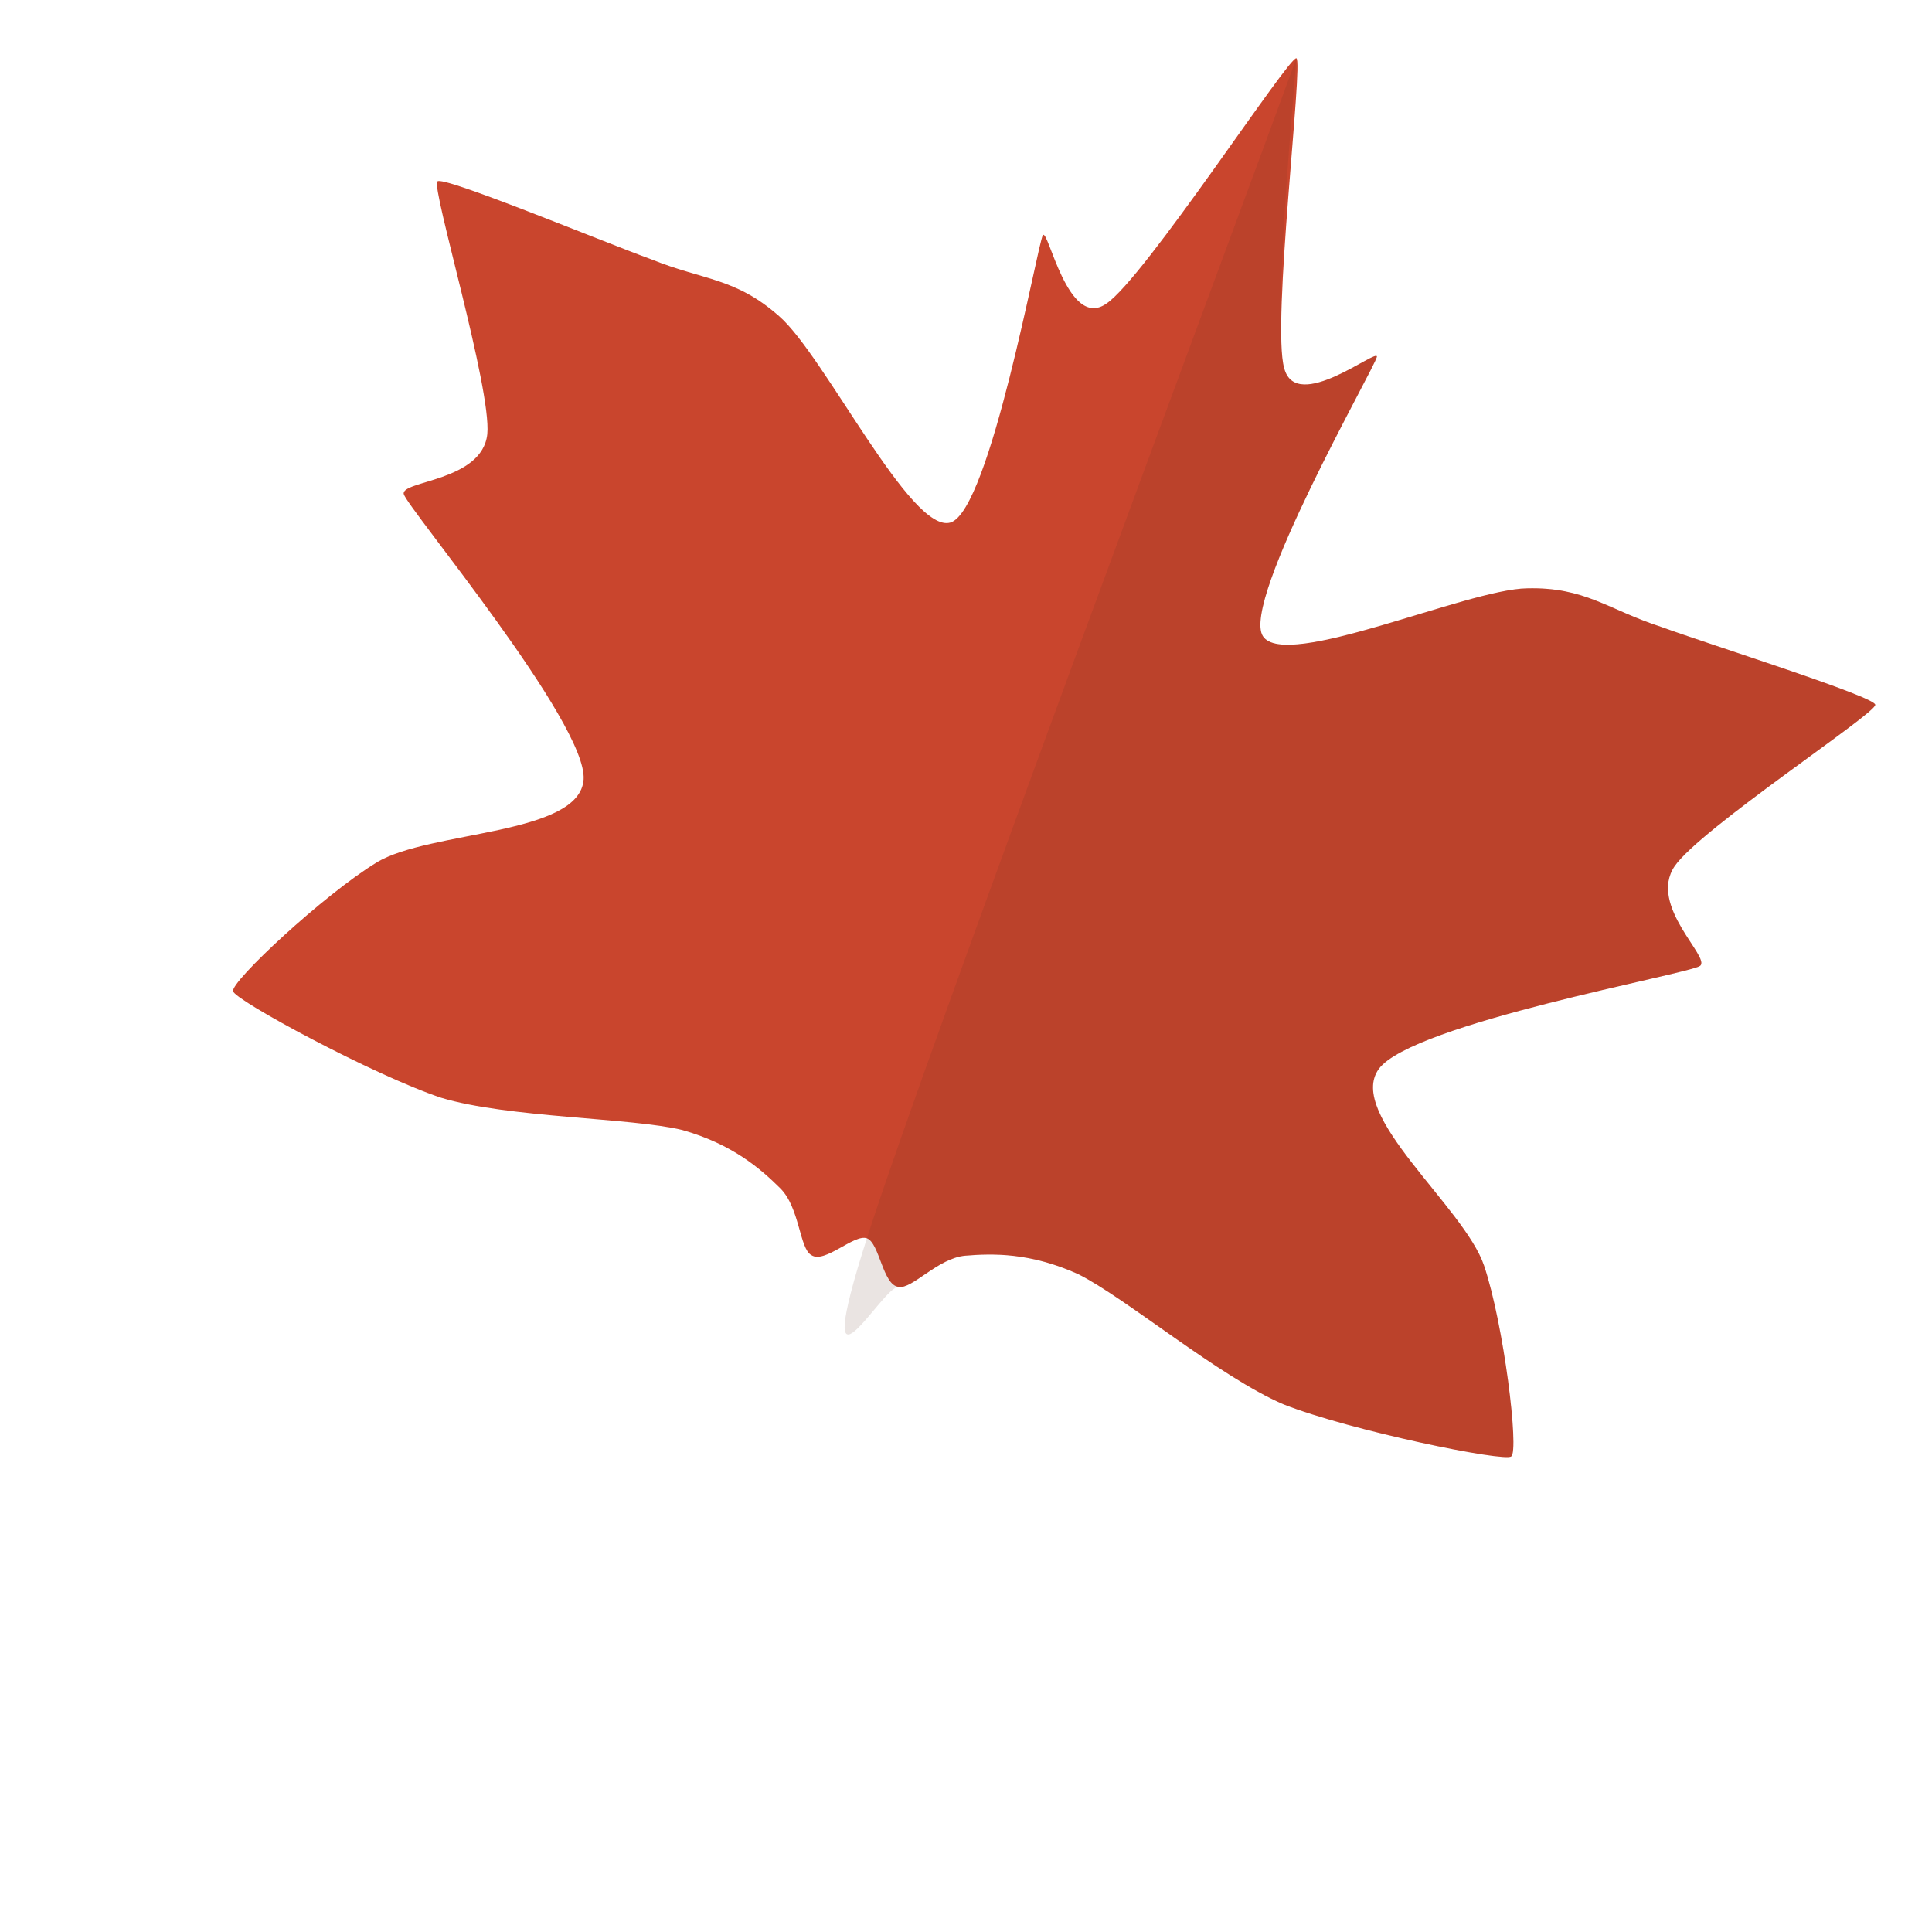
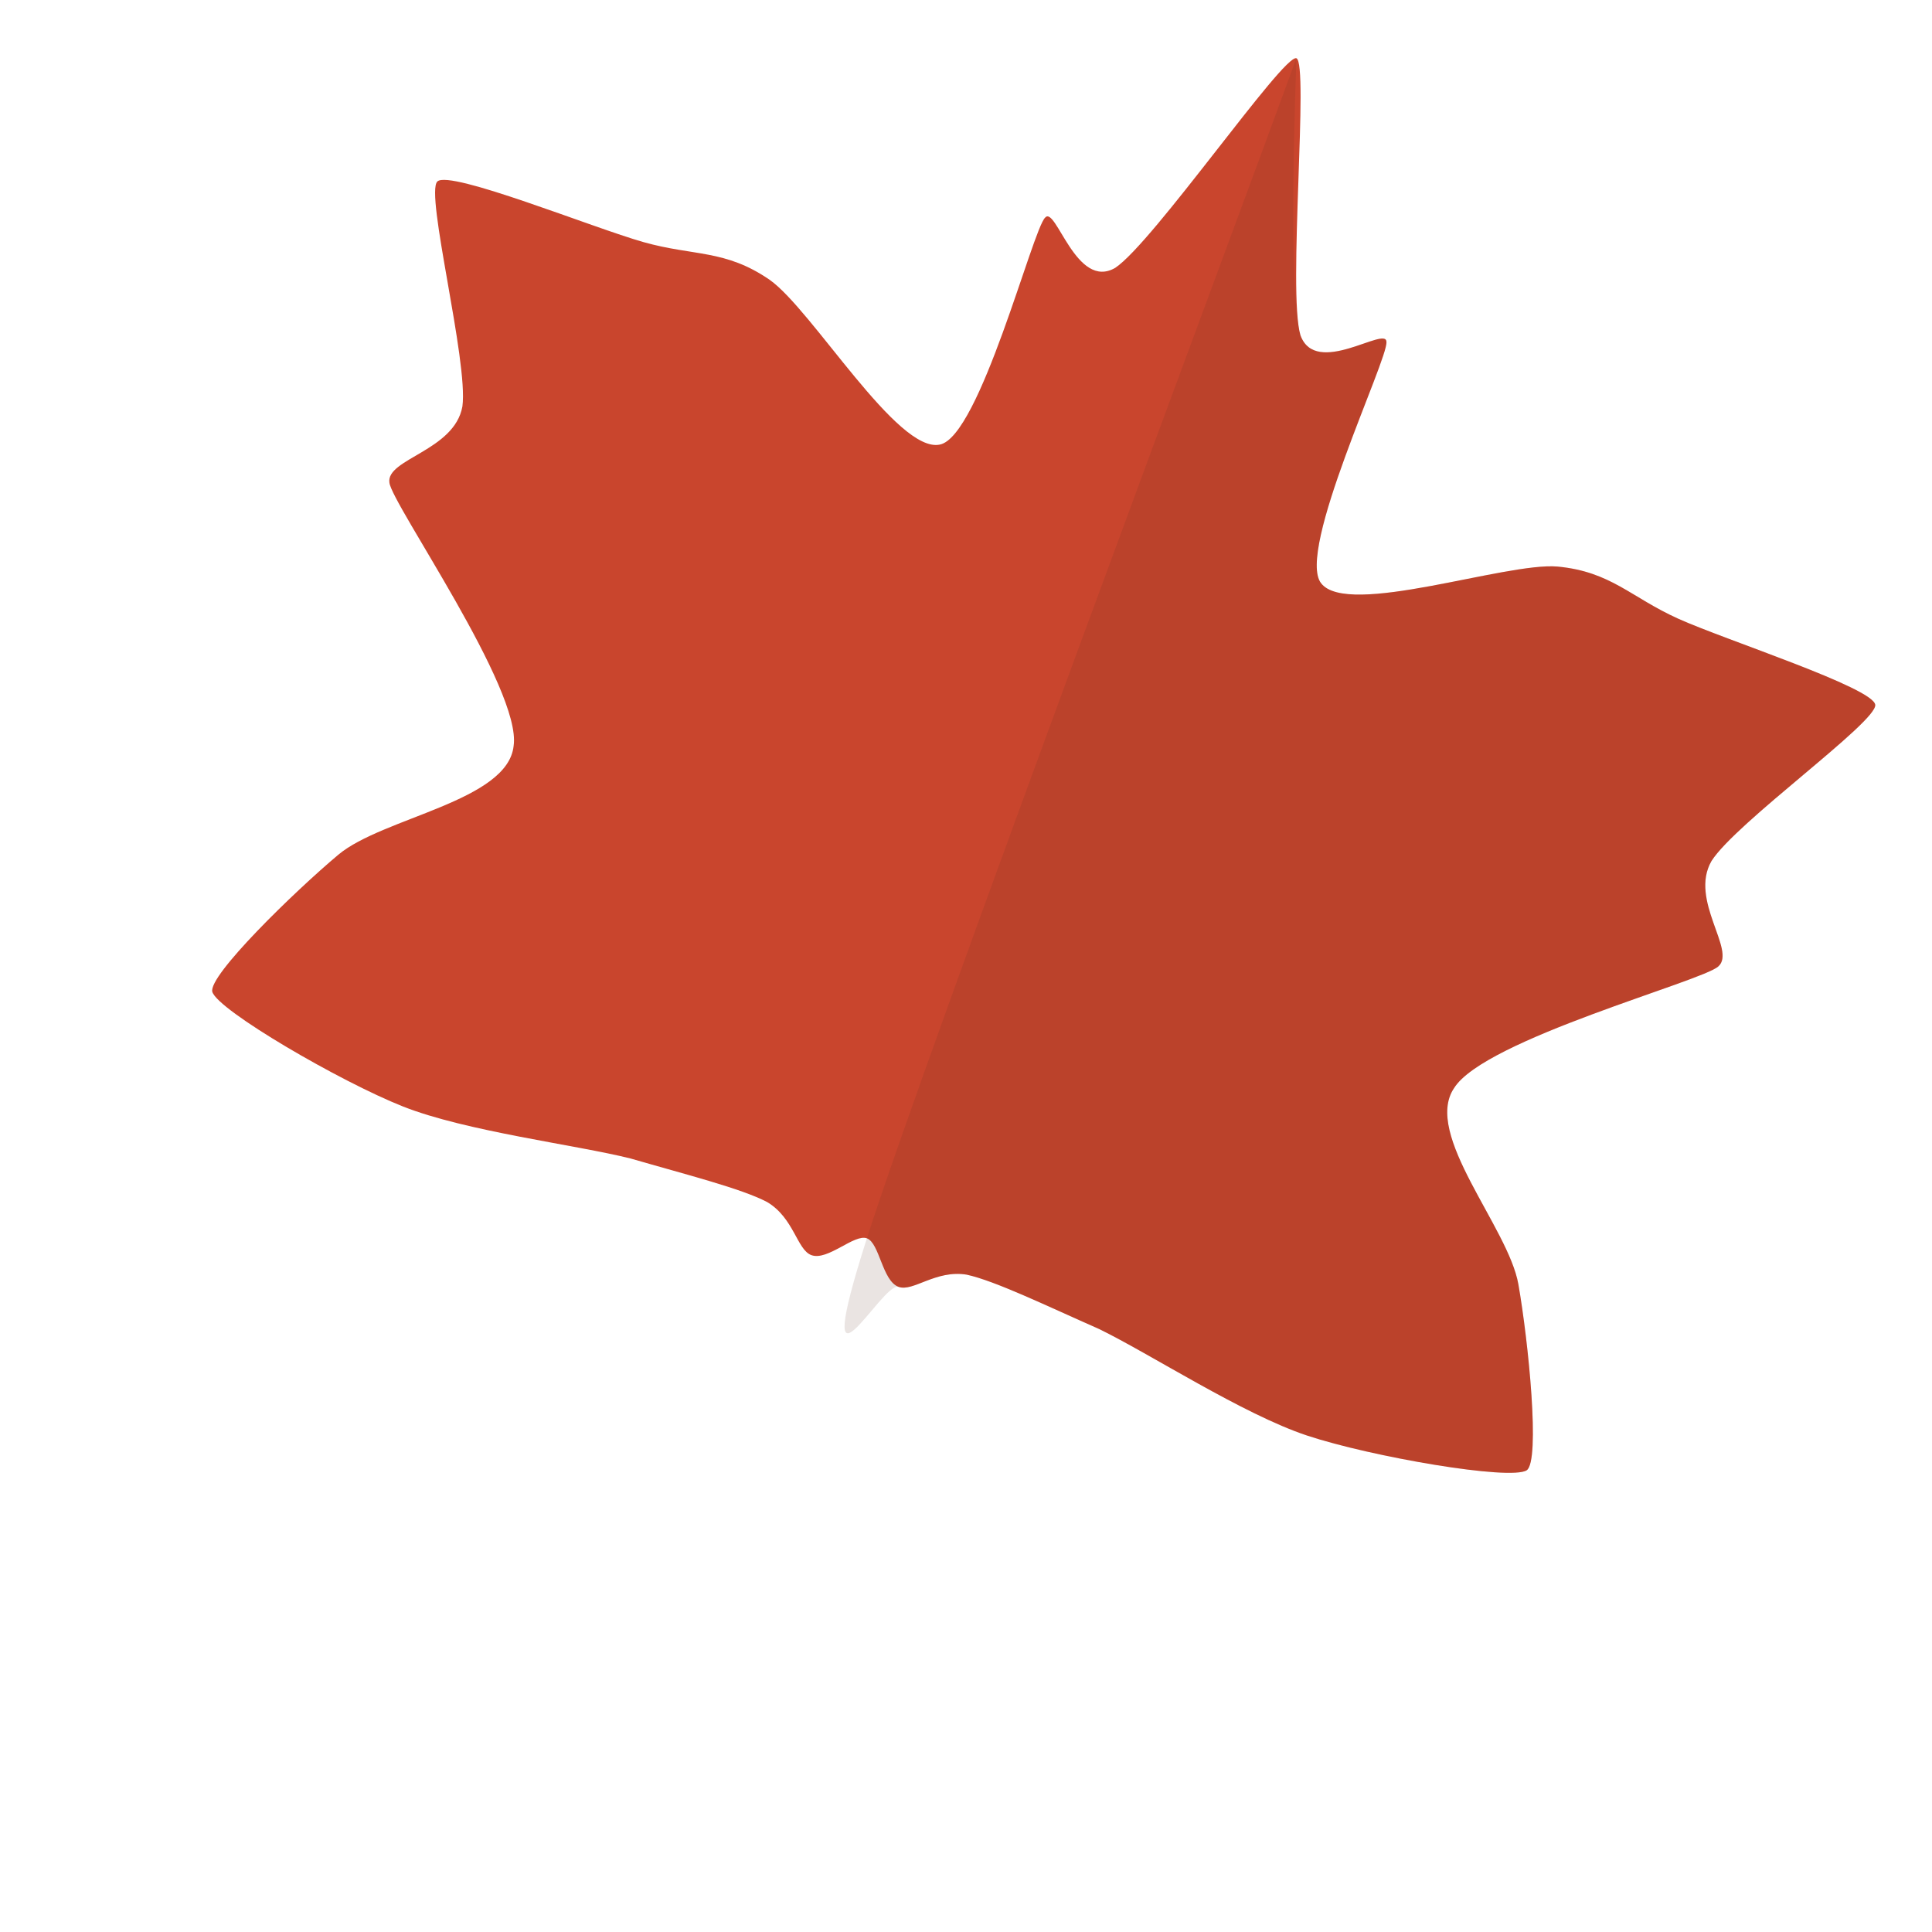
<svg xmlns="http://www.w3.org/2000/svg" viewBox="0 0 100 100">
-   <path d="M0 -50C0.4 -50 3.5 -36.6 4.9 -34.7C6.3 -32.7 9.1 -37.4 9.2 -36.9C9.3 -36.4 6.9 -22.6 8.6 -21.3C10.3 -20 17.7 -27.2 20.6 -28.3C23.4 -29.4 24.9 -28.7 27.8 -28.8C30.6 -28.8 39.5 -29.2 39.6 -28.8C39.8 -28.4 33.3 -19.7 32.7 -17.4C32.1 -15 36.1 -13.6 35.7 -13C35.3 -12.4 22.7 -5.1 21.9 -2.3C21.1 0.5 28.5 2.9 30.5 5.4C32.5 7.9 35.5 13.8 35.2 14.2C35 14.6 26.9 15.8 23.2 15.7C19.6 15.5 13.6 13.3 10.9 13C8.2 12.8 6.4 13.5 5.1 14.1C3.8 14.7 3.1 16.7 2.4 16.8C1.6 17 0.7 15 0 15C-0.7 15 -1.6 17 -2.4 16.8C-3.1 16.7 -3.8 14.7 -5.1 14.1C-6.4 13.5 -8.2 12.8 -10.9 13C-13.6 13.3 -19.6 15.5 -23.2 15.7C-26.9 15.8 -35 14.6 -35.2 14.2C-35.5 13.8 -32.5 7.9 -30.5 5.4C-28.5 2.9 -21.1 0.5 -21.9 -2.3C-22.7 -5.1 -35.3 -12.4 -35.7 -13C-36.1 -13.6 -32.1 -15 -32.7 -17.4C-33.3 -19.7 -39.8 -28.4 -39.6 -28.8C-39.5 -29.2 -30.6 -28.8 -27.8 -28.8C-24.9 -28.7 -23.4 -29.4 -20.6 -28.3C-17.7 -27.2 -10.3 -20 -8.6 -21.3C-6.9 -22.6 -9.3 -36.4 -9.2 -36.9C-9.1 -37.4 -6.3 -32.7 -4.9 -34.7C-3.5 -36.6 -0.4 -50 0 -50Z" fill="#c9452d" transform="translate(50 50) rotate(20)" />
-   <path d="M0 -50C0.2 -49.4 3.5 -36.6 4.9 -34.7C6.3 -32.7 9.1 -37.4 9.2 -36.9C9.3 -36.4 6.9 -22.6 8.6 -21.3C10.3 -20 17.7 -27.2 20.6 -28.3C23.4 -29.4 24.9 -28.7 27.8 -28.8C30.6 -28.8 39.5 -29.2 39.6 -28.8C39.8 -28.4 33.3 -19.7 32.7 -17.4C32.1 -15 36.1 -13.6 35.7 -13C35.3 -12.4 22.7 -5.1 21.9 -2.3C21.1 0.5 28.5 2.9 30.5 5.4C32.5 7.9 35.5 13.8 35.2 14.2C35 14.6 26.9 15.8 23.2 15.7C19.6 15.5 13.6 13.3 10.9 13C8.2 12.8 6.4 13.5 5.1 14.1C3.8 14.7 3.1 16.7 2.4 16.8C1.6 17 0.4 25 0 15C-0.4 5 0 -40.2 0 -50Z" fill="#5B2E1F" opacity="0.13" transform="translate(50 50) rotate(20)" />
+   <path d="M0 -50C0.7 -50 3.7 -38.5 5.1 -36.6C6.6 -34.8 9.1 -38.6 9.4 -37.8C9.8 -37 8.7 -26 10.5 -24.9C12.4 -23.7 19.1 -29.2 21.7 -29.9C24.4 -30.6 25.8 -29.7 28.5 -29.5C31.2 -29.3 39.2 -29.6 39.6 -28.8C40 -28 34.9 -20.6 34.4 -18.3C34 -16 37.2 -14.4 36.6 -13.3C36.1 -12.3 26.5 -5.6 25.9 -2.7C25.2 0.1 31 3.1 32.5 5.7C34 8.3 36.7 13.9 36.2 14.6C35.6 15.4 28.4 16.7 24.9 16.8C21.4 16.9 15.8 15.6 12.9 15.3C9.9 15.1 7 14.8 5.5 15C3.9 15.3 3.2 16.8 2.4 16.8C1.5 16.8 0.7 15 0 15C-0.7 15 -1.5 16.8 -2.4 16.8C-3.2 16.8 -3.9 15.3 -5.5 15C-7 14.8 -9.9 15.1 -12.9 15.3C-15.8 15.6 -21.4 16.9 -24.9 16.8C-28.4 16.7 -35.6 15.4 -36.2 14.6C-36.7 13.9 -34 8.3 -32.5 5.7C-31 3.1 -25.2 0.1 -25.9 -2.7C-26.5 -5.6 -36.1 -12.3 -36.6 -13.3C-37.2 -14.4 -34 -16 -34.4 -18.3C-34.9 -20.6 -40 -28 -39.6 -28.8C-39.2 -29.6 -31.2 -29.3 -28.5 -29.5C-25.8 -29.7 -24.4 -30.6 -21.7 -29.9C-19.1 -29.2 -12.4 -23.7 -10.5 -24.9C-8.7 -26 -9.8 -37 -9.4 -37.8C-9.1 -38.6 -6.6 -34.8 -5.1 -36.6C-3.7 -38.5 -0.7 -50 0 -50Z" fill="#c9452d" transform="translate(50 50) rotate(20)" />
+   <path d="M0 -50C0.3 -49.1 3.7 -38.5 5.1 -36.6C6.6 -34.8 9.1 -38.6 9.4 -37.8C9.8 -37 8.7 -26 10.5 -24.9C12.4 -23.7 19.1 -29.2 21.7 -29.9C24.4 -30.6 25.8 -29.7 28.5 -29.5C31.2 -29.3 39.2 -29.6 39.6 -28.8C40 -28 34.9 -20.6 34.4 -18.3C34 -16 37.2 -14.4 36.6 -13.3C36.1 -12.3 26.5 -5.6 25.9 -2.7C25.2 0.1 31 3.1 32.5 5.7C34 8.3 36.7 13.9 36.2 14.6C35.6 15.4 28.4 16.7 24.9 16.8C21.4 16.9 15.8 15.6 12.9 15.3C9.9 15.1 7 14.8 5.5 15C3.9 15.3 3.2 16.8 2.4 16.8C1.5 16.8 0.4 25 0 15C-0.4 5 0 -40.2 0 -50Z" fill="#5B2E1F" opacity="0.13" transform="translate(50 50) rotate(20)" />
</svg>
